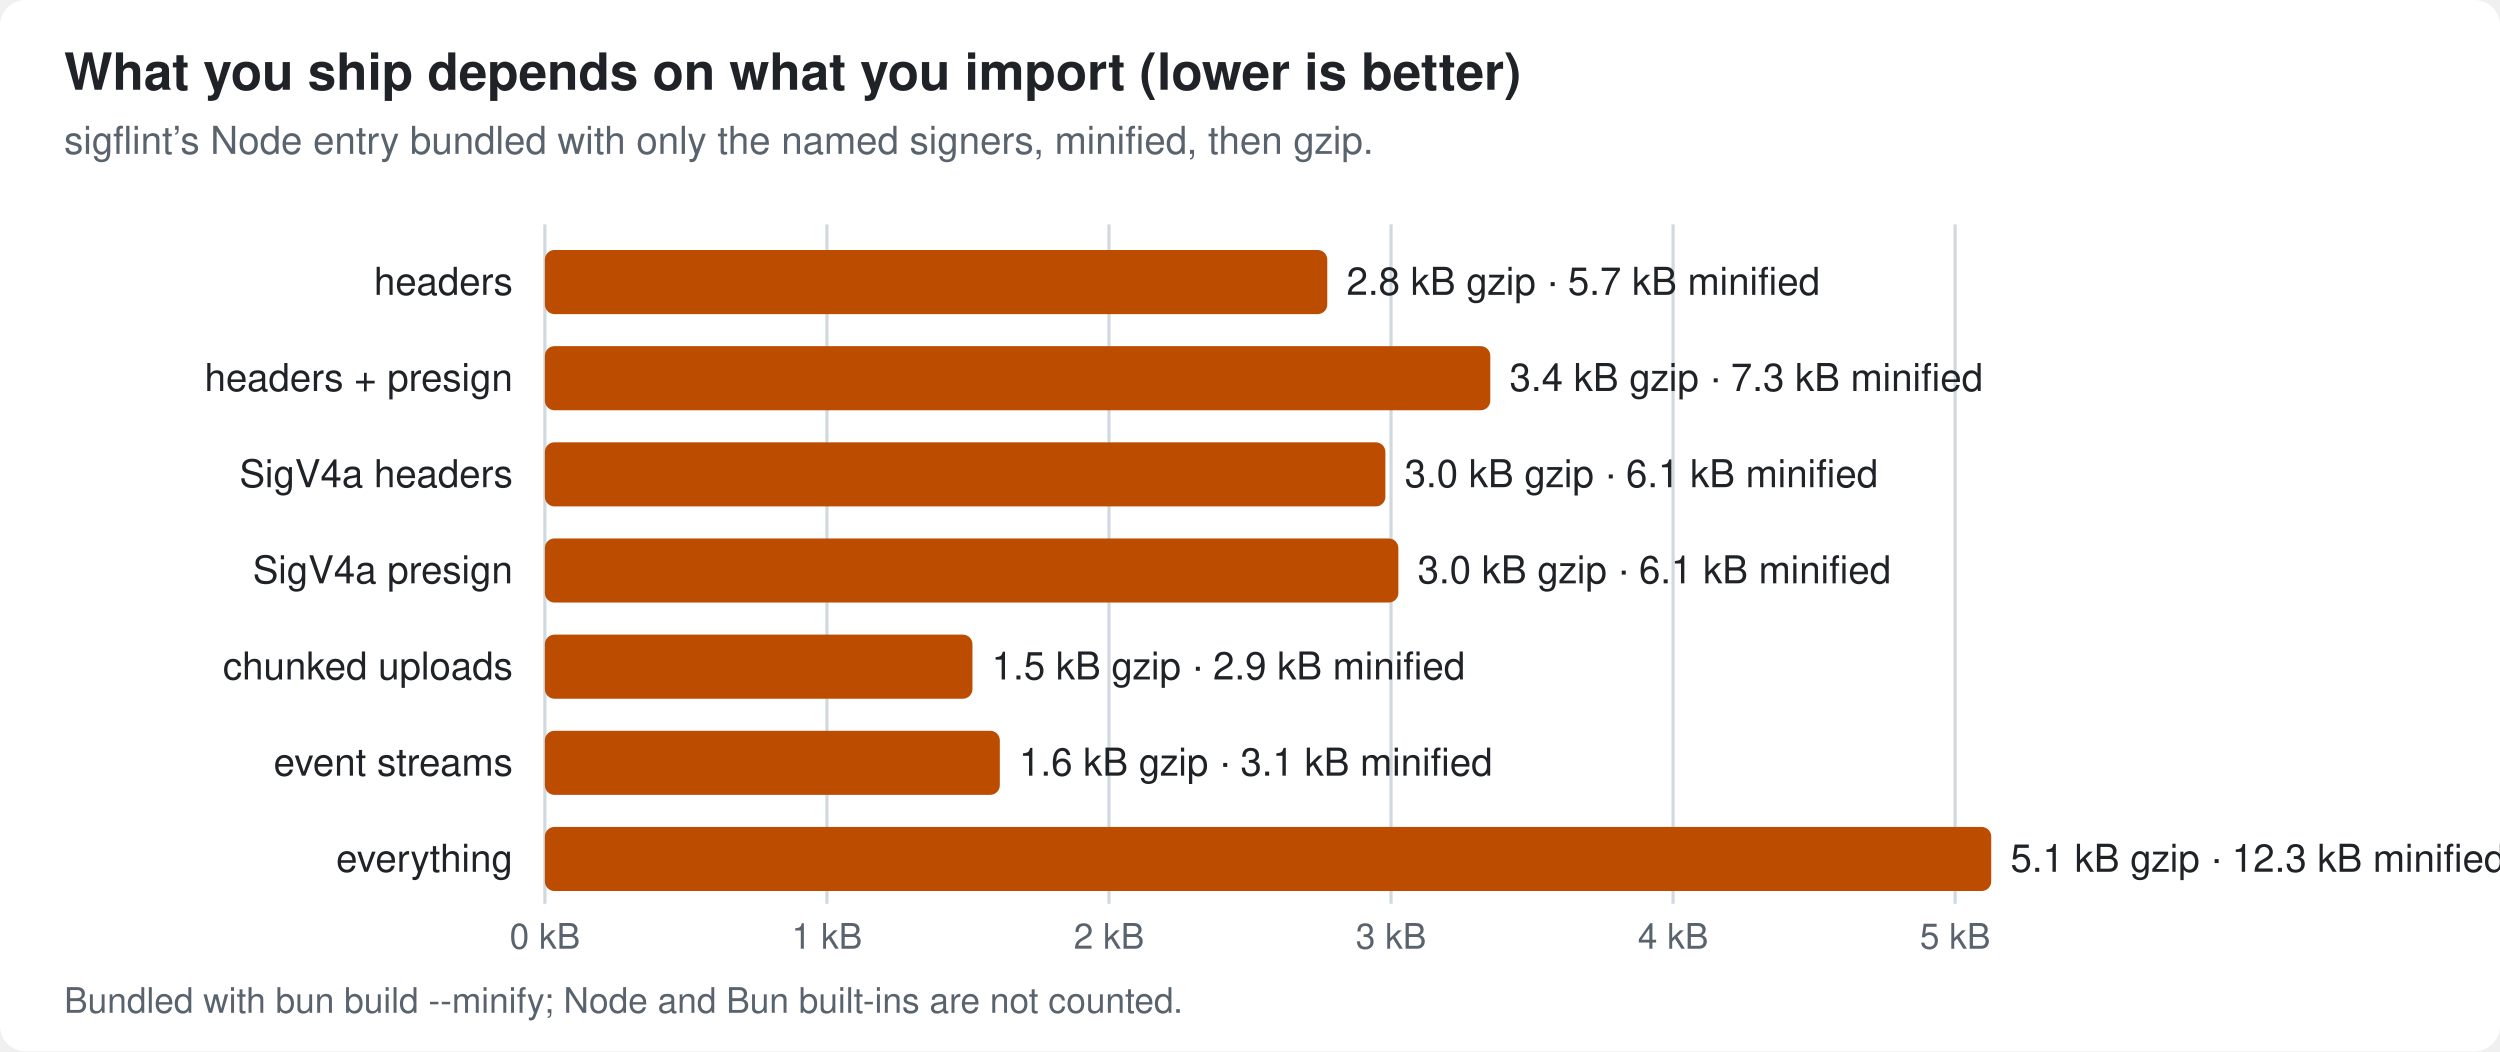
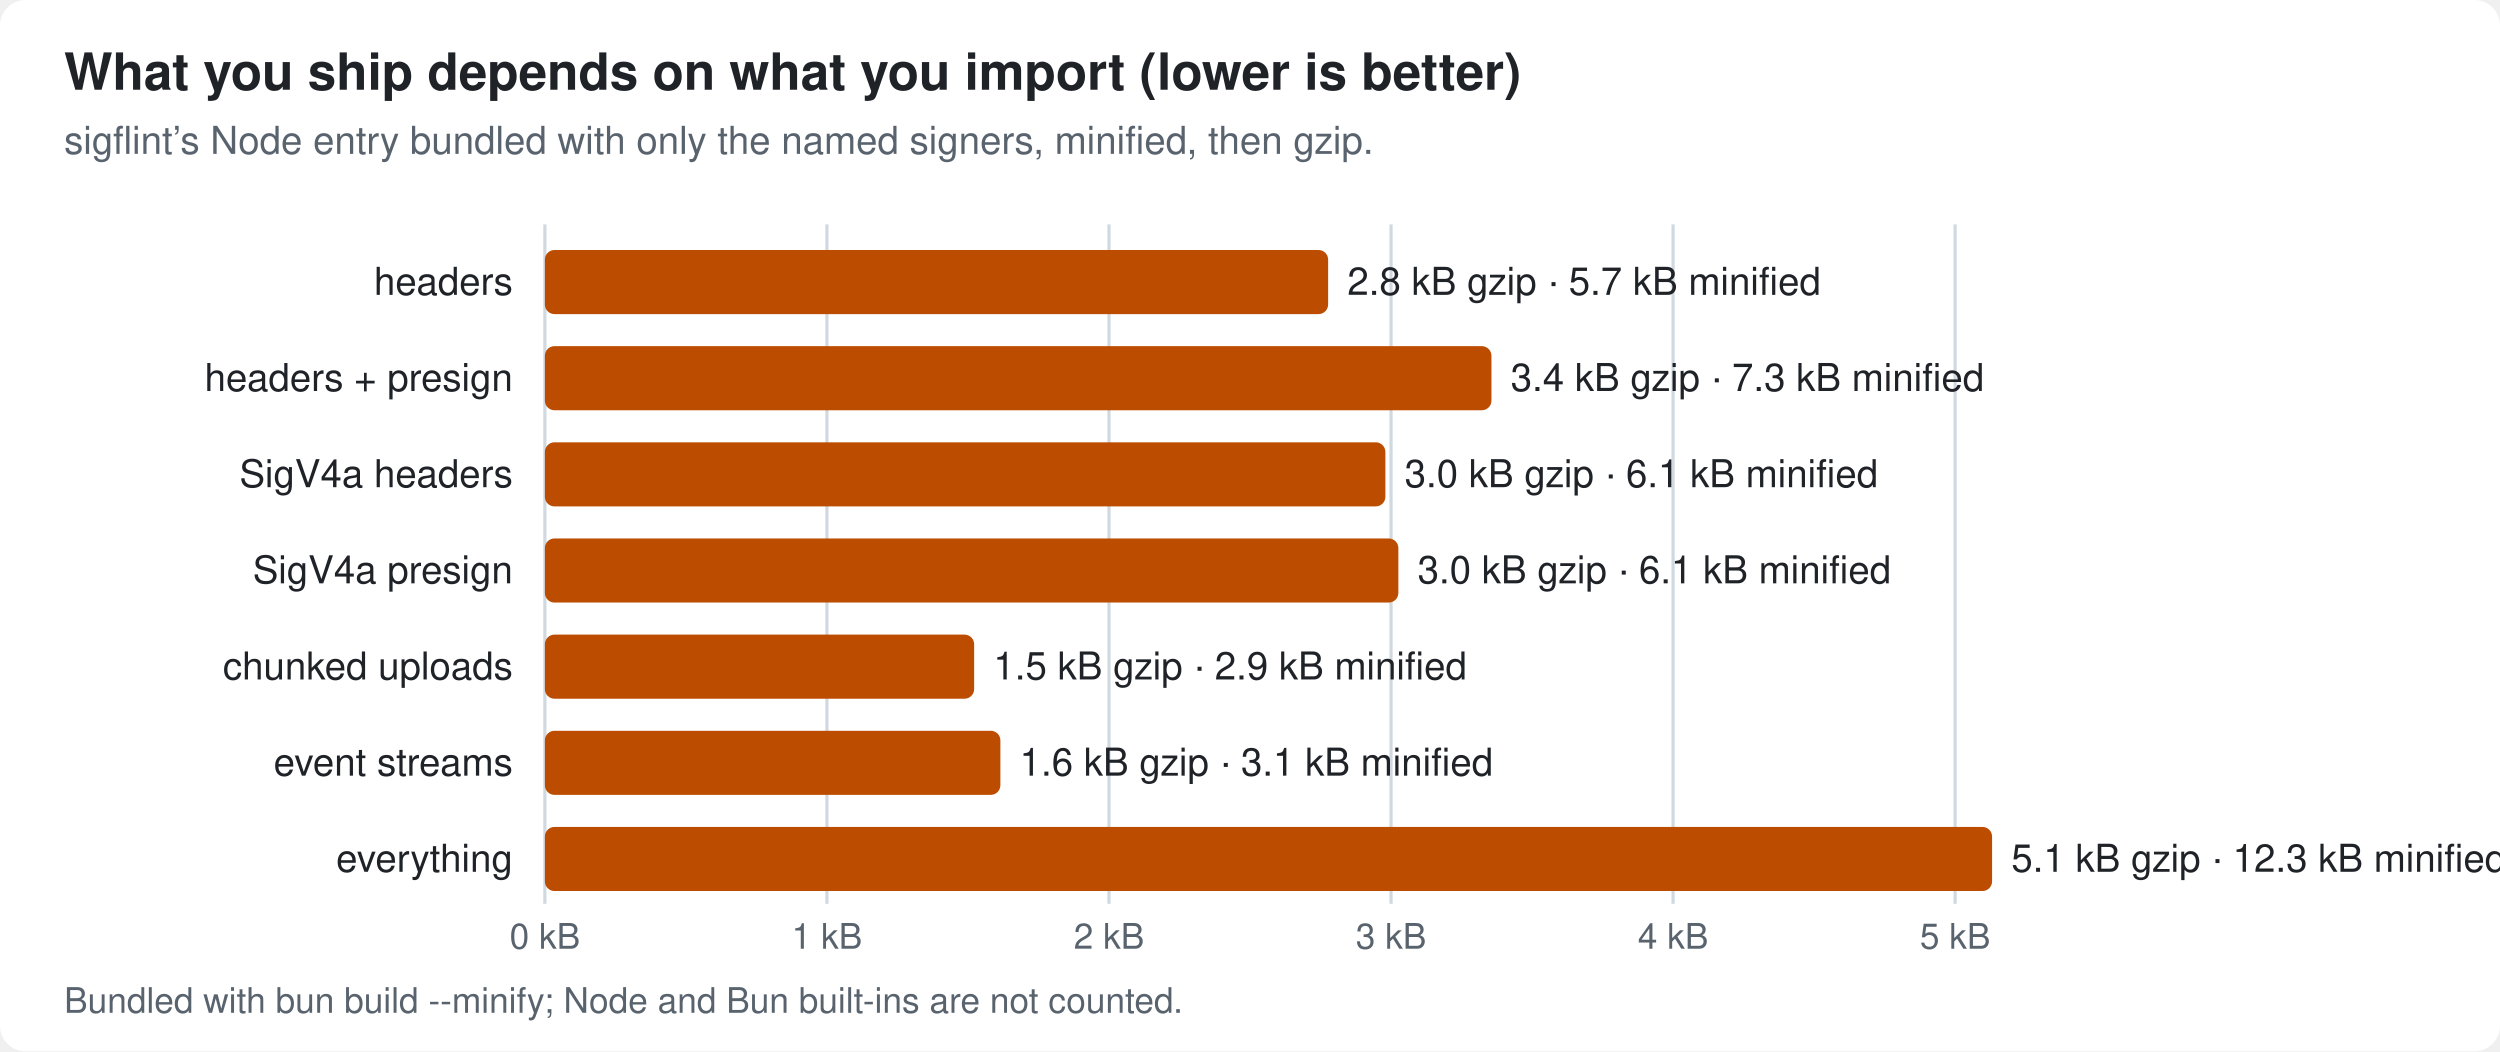
<svg xmlns="http://www.w3.org/2000/svg" width="780" height="328" viewBox="0 0 780 328" role="img" aria-labelledby="t d" font-family="-apple-system,BlinkMacSystemFont,'Segoe UI',Helvetica,Arial,sans-serif">
  <rect width="780" height="328" rx="8" fill="#ffffff" />
  <text x="20" y="28" font-size="16" fill="#1f2328" text-anchor="start" font-weight="600">What you ship depends on what you import (lower is better)</text>
  <text x="20" y="48" font-size="12" fill="#59636e" text-anchor="start" font-weight="400">sigflint’s Node entry bundled with only the named signers, minified, then gzip.</text>
  <line x1="170" y1="70" x2="170" y2="282" stroke="#d1d9e0" />
  <text x="170" y="296" font-size="11" fill="#59636e" text-anchor="middle" font-weight="400">0 kB</text>
  <line x1="258" y1="70" x2="258" y2="282" stroke="#d1d9e0" />
  <text x="258" y="296" font-size="11" fill="#59636e" text-anchor="middle" font-weight="400">1 kB</text>
  <line x1="346" y1="70" x2="346" y2="282" stroke="#d1d9e0" />
  <text x="346" y="296" font-size="11" fill="#59636e" text-anchor="middle" font-weight="400">2 kB</text>
  <line x1="434" y1="70" x2="434" y2="282" stroke="#d1d9e0" />
  <text x="434" y="296" font-size="11" fill="#59636e" text-anchor="middle" font-weight="400">3 kB</text>
  <line x1="522" y1="70" x2="522" y2="282" stroke="#d1d9e0" />
  <text x="522" y="296" font-size="11" fill="#59636e" text-anchor="middle" font-weight="400">4 kB</text>
  <line x1="610" y1="70" x2="610" y2="282" stroke="#d1d9e0" />
  <text x="610" y="296" font-size="11" fill="#59636e" text-anchor="middle" font-weight="400">5 kB</text>
  <text x="160" y="92" font-size="12" fill="#1f2328" text-anchor="end" font-weight="400">headers</text>
-   <rect x="170" y="78" width="244.112" height="20" rx="3" fill="#bc4c00" />
-   <text x="420.112" y="92" font-size="12" fill="#1f2328" text-anchor="start" font-weight="400">2.8 kB gzip · 5.7 kB minified</text>
+   <rect x="170" y="78" width="244.376" height="20" rx="3" fill="#bc4c00" />
+   <text x="420.376" y="92" font-size="12" fill="#1f2328" text-anchor="start" font-weight="400">2.8 kB gzip · 5.7 kB minified</text>
  <text x="160" y="122" font-size="12" fill="#1f2328" text-anchor="end" font-weight="400">headers + presign</text>
-   <rect x="170" y="108" width="294.976" height="20" rx="3" fill="#bc4c00" />
-   <text x="470.976" y="122" font-size="12" fill="#1f2328" text-anchor="start" font-weight="400">3.4 kB gzip · 7.3 kB minified</text>
+   <rect x="170" y="108" width="295.328" height="20" rx="3" fill="#bc4c00" />
+   <text x="471.328" y="122" font-size="12" fill="#1f2328" text-anchor="start" font-weight="400">3.4 kB gzip · 7.3 kB minified</text>
  <text x="160" y="152" font-size="12" fill="#1f2328" text-anchor="end" font-weight="400">SigV4a headers</text>
  <rect x="170" y="138" width="262.24" height="20" rx="3" fill="#bc4c00" />
  <text x="438.24" y="152" font-size="12" fill="#1f2328" text-anchor="start" font-weight="400">3.0 kB gzip · 6.1 kB minified</text>
  <text x="160" y="182" font-size="12" fill="#1f2328" text-anchor="end" font-weight="400">SigV4a presign</text>
  <rect x="170" y="168" width="266.288" height="20" rx="3" fill="#bc4c00" />
  <text x="442.288" y="182" font-size="12" fill="#1f2328" text-anchor="start" font-weight="400">3.0 kB gzip · 6.1 kB minified</text>
  <text x="160" y="212" font-size="12" fill="#1f2328" text-anchor="end" font-weight="400">chunked uploads</text>
-   <rect x="170" y="198" width="133.408" height="20" rx="3" fill="#bc4c00" />
-   <text x="309.408" y="212" font-size="12" fill="#1f2328" text-anchor="start" font-weight="400">1.5 kB gzip · 2.9 kB minified</text>
+   <rect x="170" y="198" width="133.936" height="20" rx="3" fill="#bc4c00" />
+   <text x="309.936" y="212" font-size="12" fill="#1f2328" text-anchor="start" font-weight="400">1.5 kB gzip · 2.9 kB minified</text>
  <text x="160" y="242" font-size="12" fill="#1f2328" text-anchor="end" font-weight="400">event streams</text>
-   <rect x="170" y="228" width="141.944" height="20" rx="3" fill="#bc4c00" />
-   <text x="317.944" y="242" font-size="12" fill="#1f2328" text-anchor="start" font-weight="400">1.6 kB gzip · 3.1 kB minified</text>
+   <rect x="170" y="228" width="142.12" height="20" rx="3" fill="#bc4c00" />
+   <text x="318.12" y="242" font-size="12" fill="#1f2328" text-anchor="start" font-weight="400">1.6 kB gzip · 3.1 kB minified</text>
  <text x="160" y="272" font-size="12" fill="#1f2328" text-anchor="end" font-weight="400">everything</text>
-   <rect x="170" y="258" width="451.264" height="20" rx="3" fill="#bc4c00" />
-   <text x="627.264" y="272" font-size="12" fill="#1f2328" text-anchor="start" font-weight="400">5.1 kB gzip · 12.3 kB minified</text>
+   <rect x="170" y="258" width="451.528" height="20" rx="3" fill="#bc4c00" />
+   <text x="627.528" y="272" font-size="12" fill="#1f2328" text-anchor="start" font-weight="400">5.1 kB gzip · 12.3 kB minified</text>
  <text x="20" y="316" font-size="11" fill="#59636e" text-anchor="start" font-weight="400">Bundled with bun build --minify; Node and Bun built-ins are not counted.</text>
</svg>
